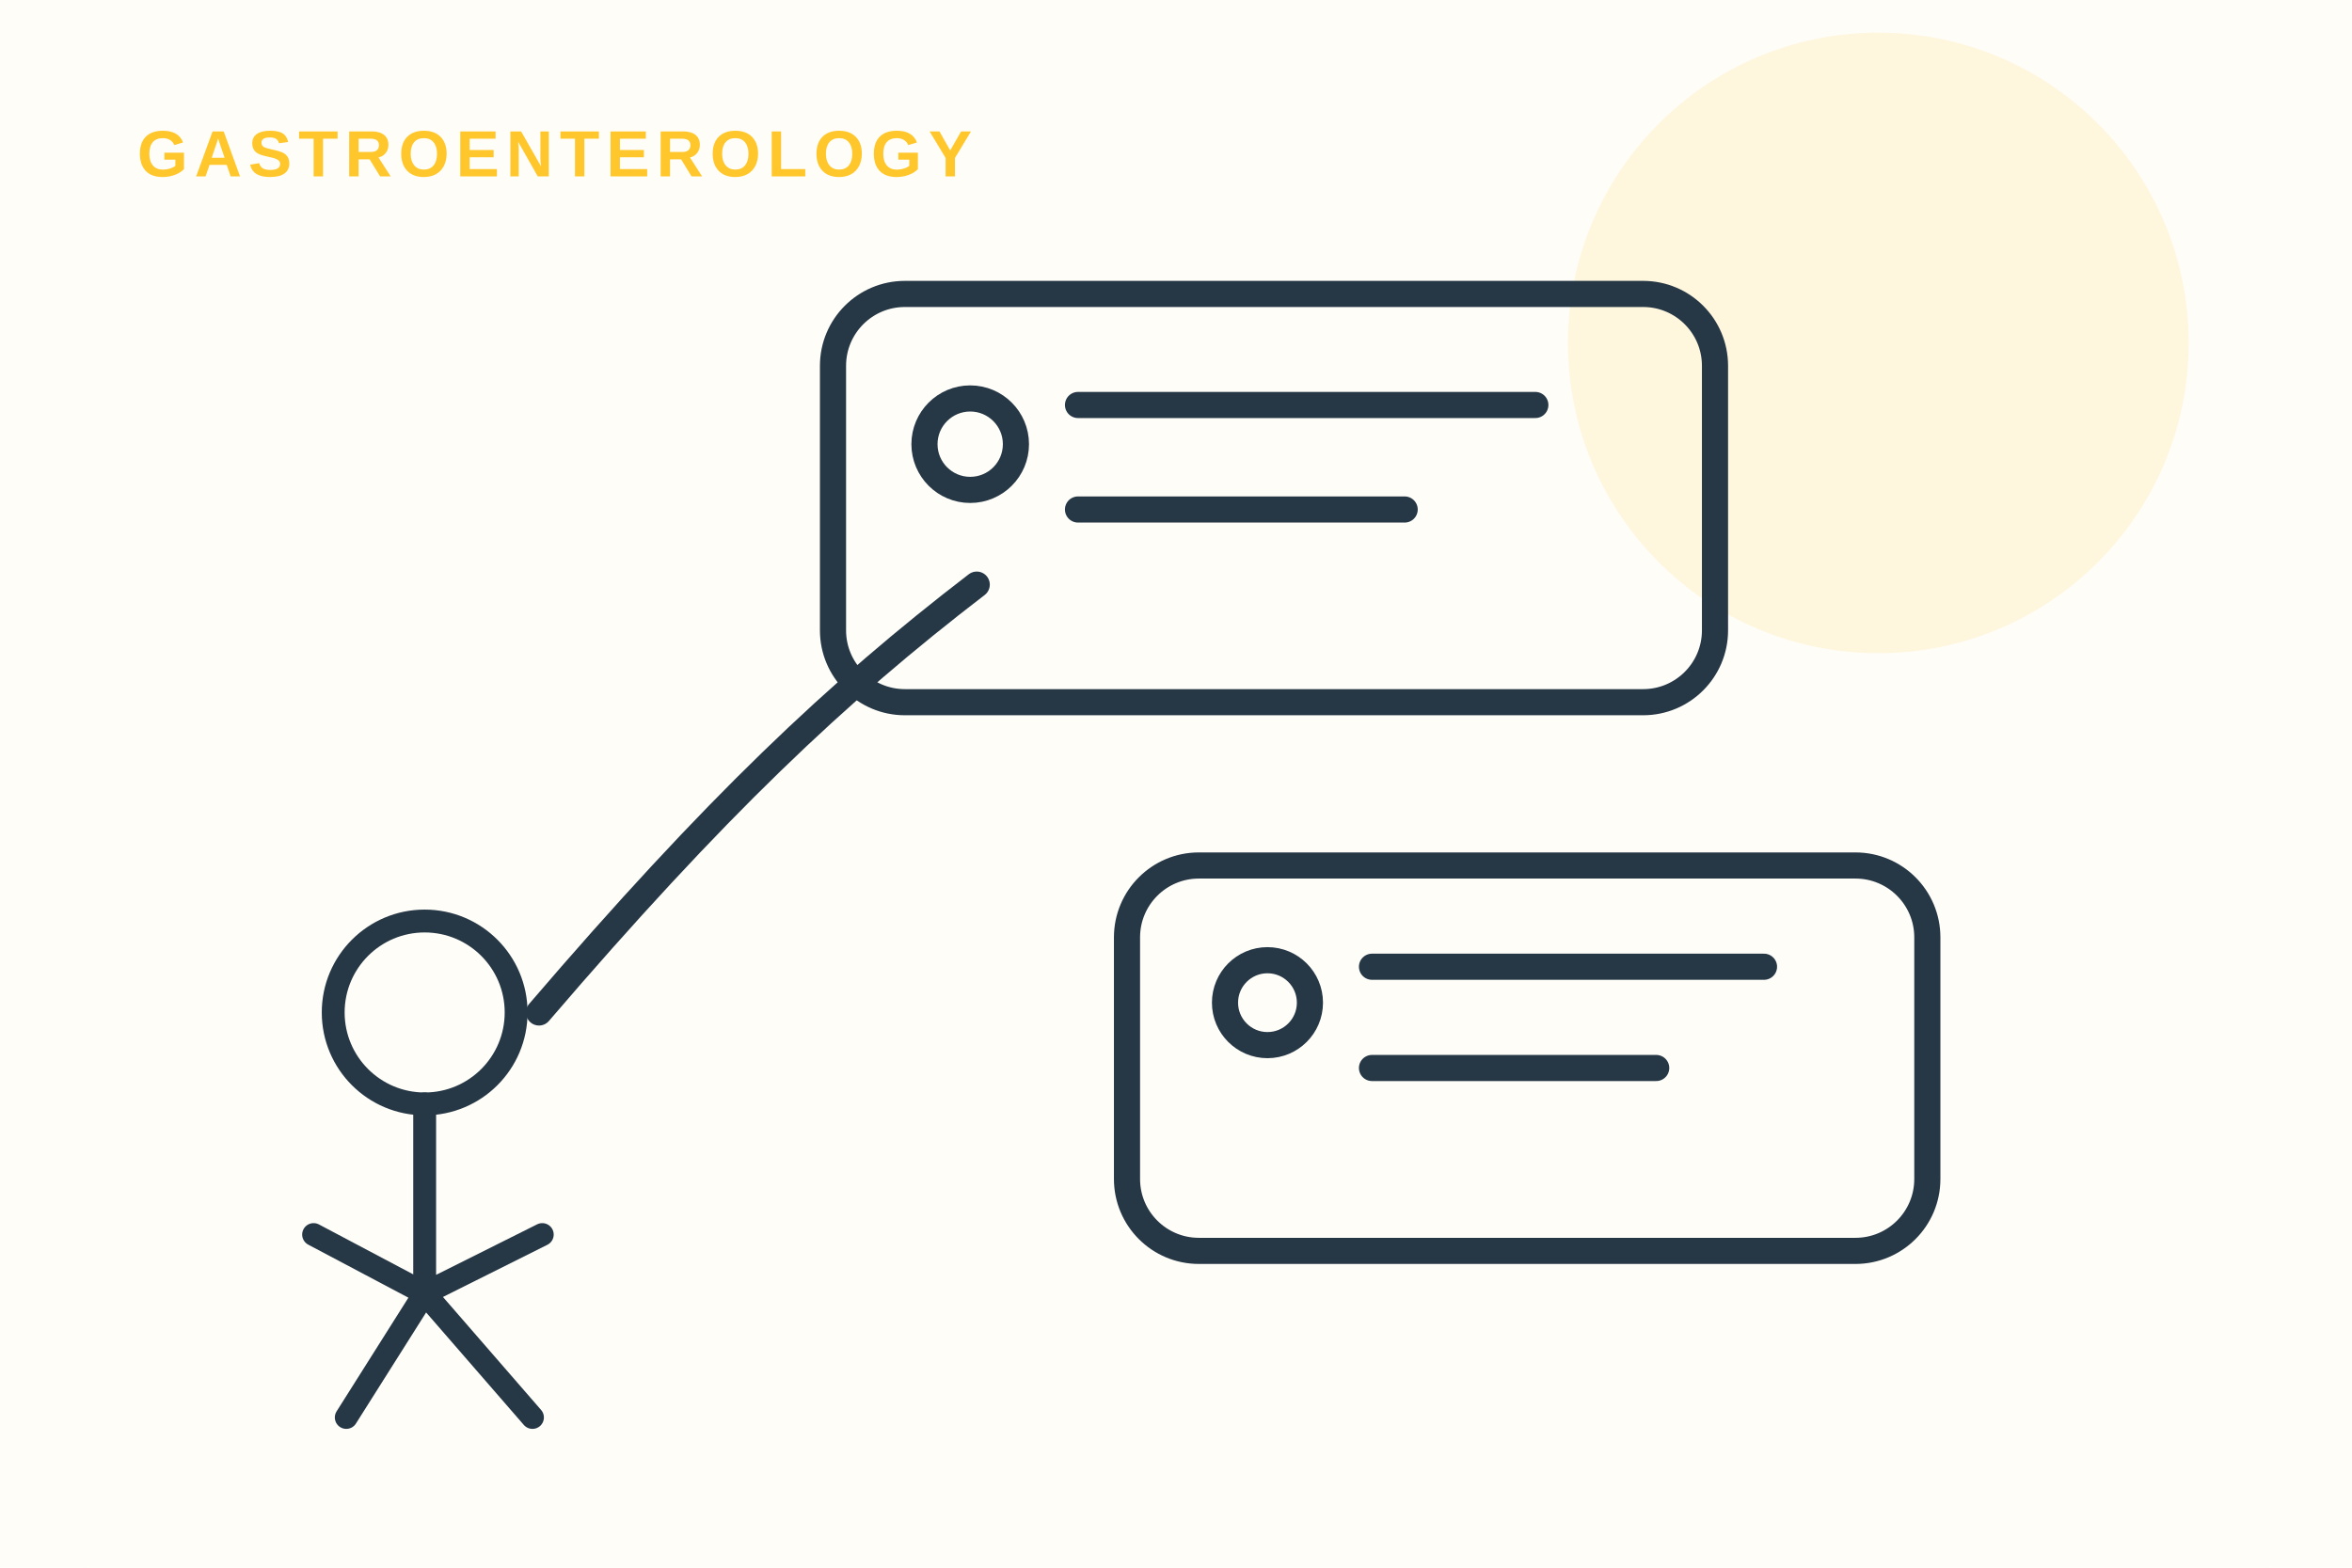
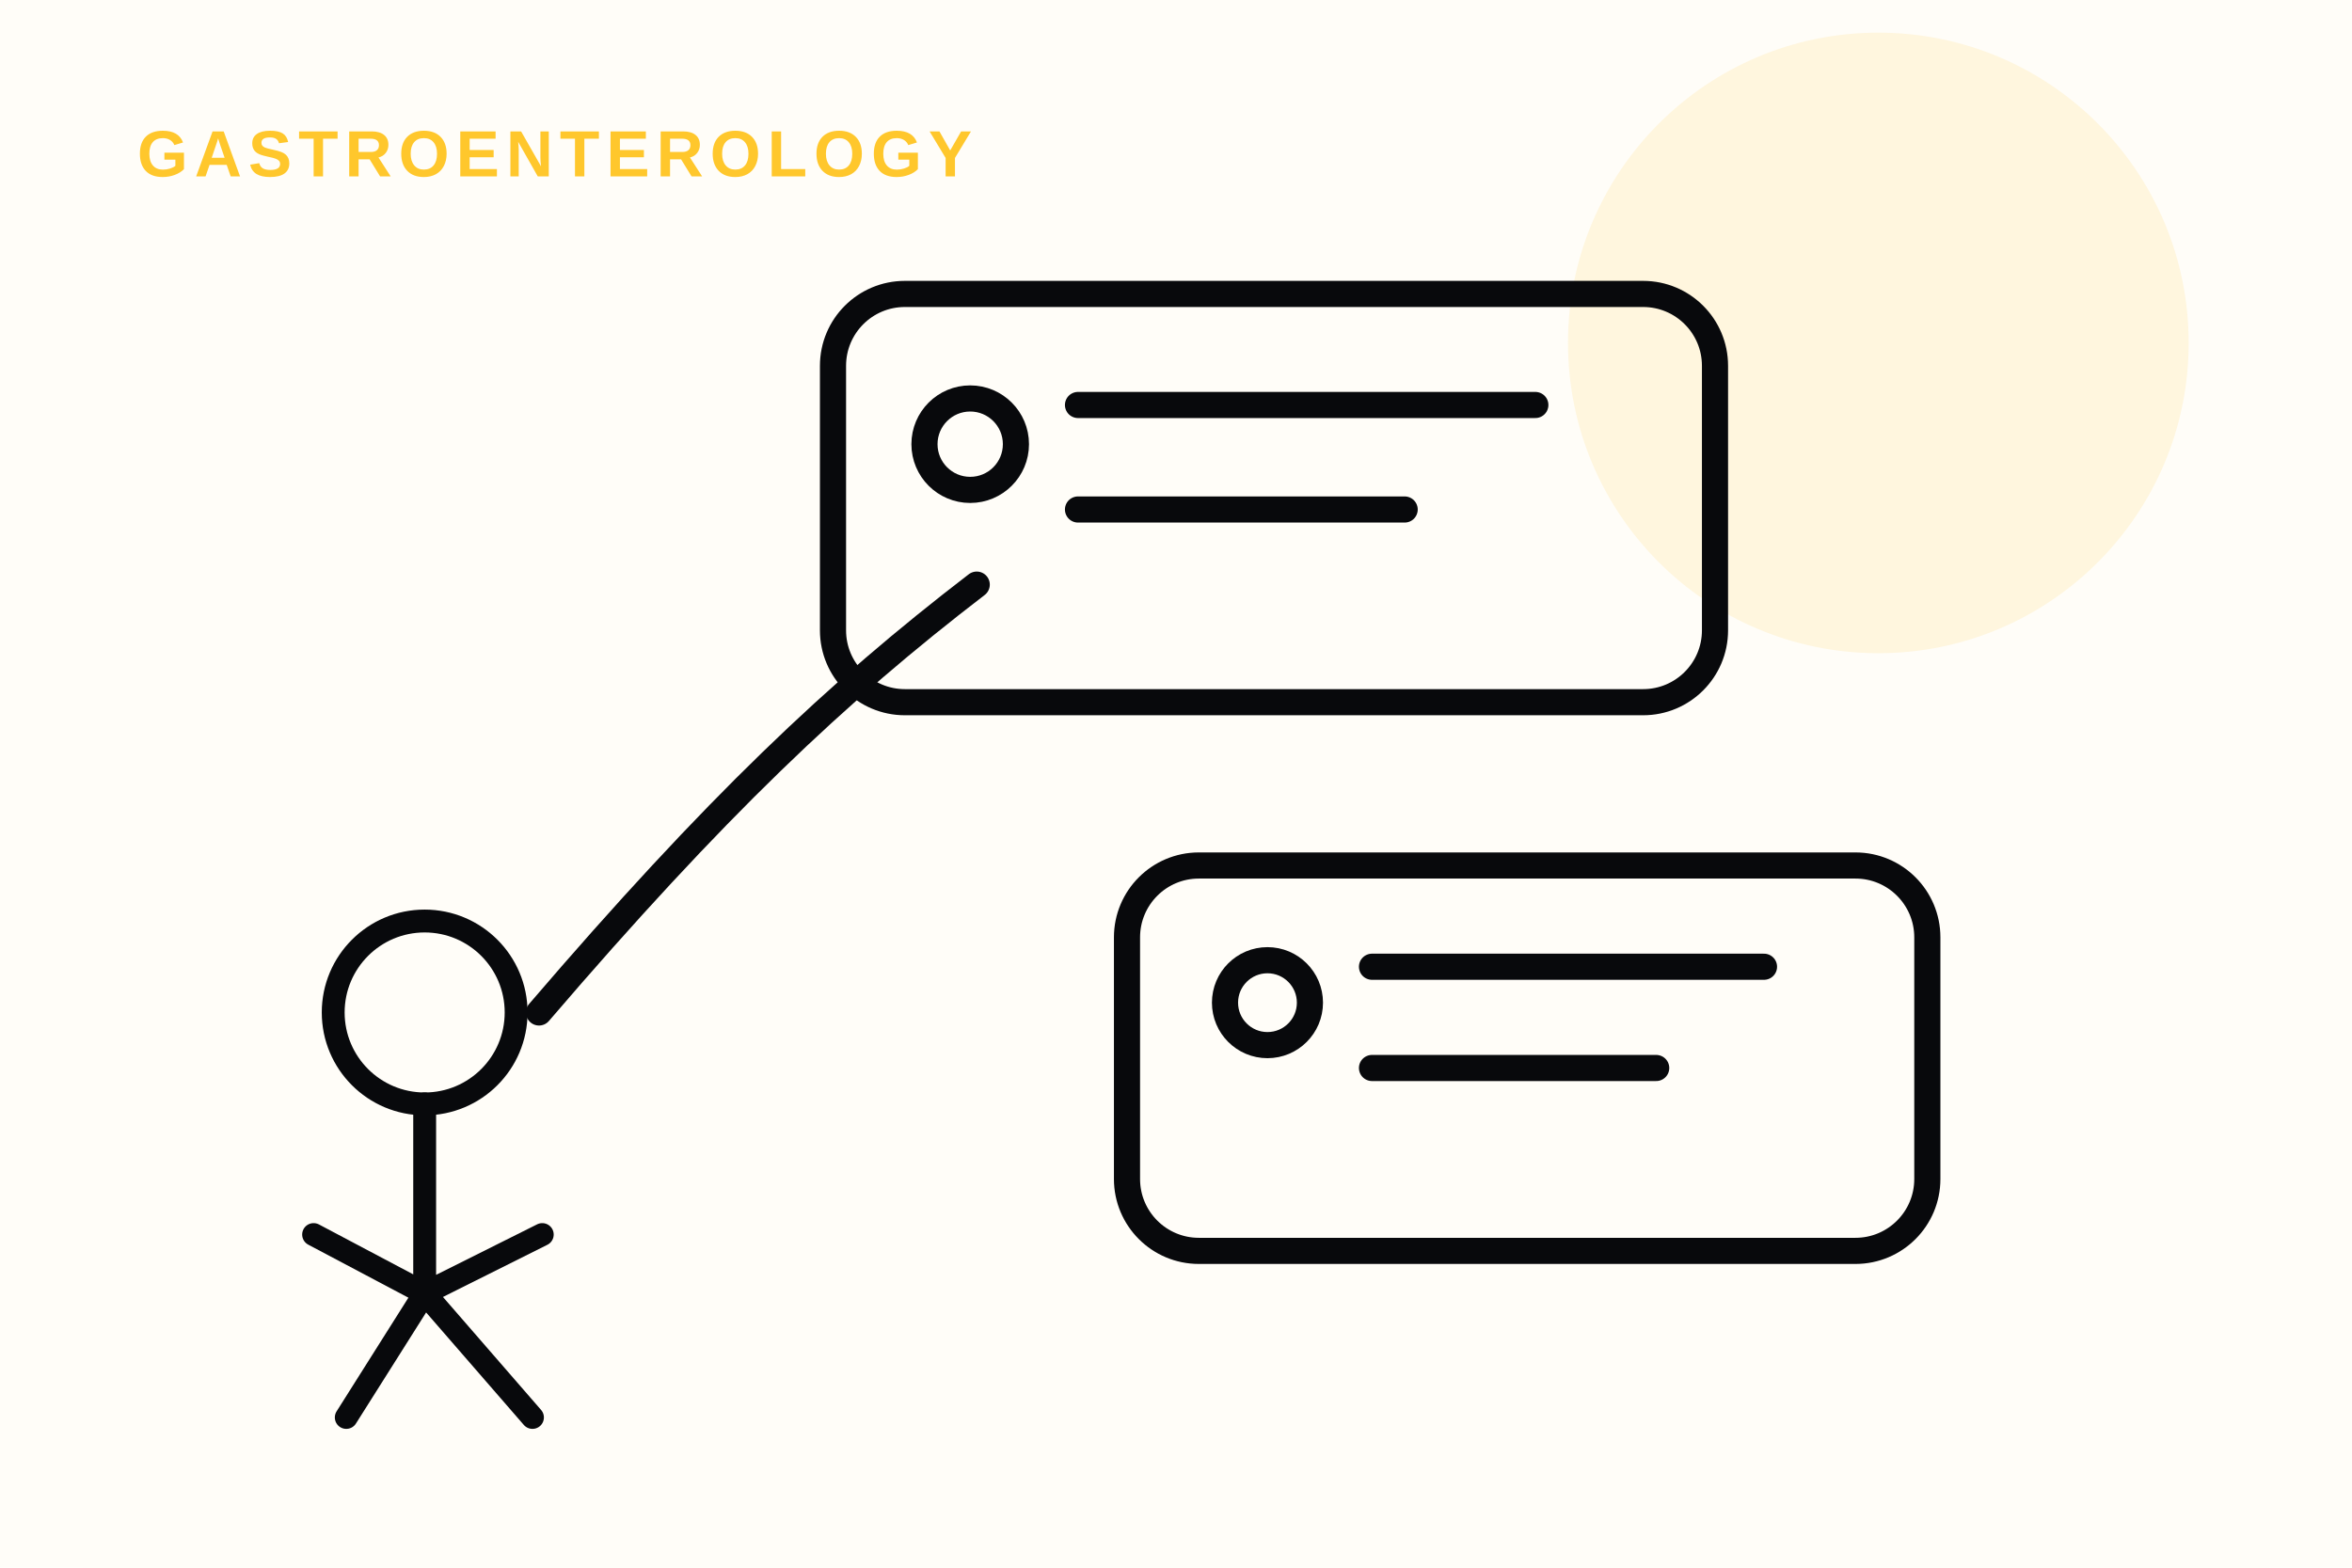
<svg xmlns="http://www.w3.org/2000/svg" width="720" height="480" viewBox="0 0 720 480">
  <rect width="720" height="480" fill="#fffdf8" />
  <rect width="720" height="480" rx="28" fill="#fffdf8" />
  <circle cx="575" cy="105" r="95" fill="#FFC72C" opacity=".13" />
-   <g stroke="#263746" stroke-width="7" stroke-linecap="round" stroke-linejoin="round" fill="none">
+   <g stroke="#08090C" stroke-width="7" stroke-linecap="round" stroke-linejoin="round" fill="none">
    <circle cx="130" cy="310" r="28" />
    <path d="M130 338v58m0 0l-24 38m24-38l33 38m-33-38l-34-18m34 18l36-18" />
  </g>
-   <g stroke="#263746" stroke-width="8" stroke-linecap="round" stroke-linejoin="round" fill="none">
+   <g stroke="#08090C" stroke-width="8" stroke-linecap="round" stroke-linejoin="round" fill="none">
    <rect x="255" y="90" width="270" height="125" rx="22" />
    <circle cx="297" cy="136" r="14" />
    <path d="M330 124h140M330 156h100" />
    <rect x="345" y="265" width="245" height="118" rx="22" />
    <circle cx="388" cy="307" r="13" />
    <path d="M420 296h120M420 327h87" />
    <path d="M165 310c54-63 91-98 134-131" />
  </g>
  <text x="42" y="54" fill="#FFC72C" font-family="Arial, Helvetica, sans-serif" font-size="20" font-weight="700" letter-spacing="2">GASTROENTEROLOGY</text>
</svg>
